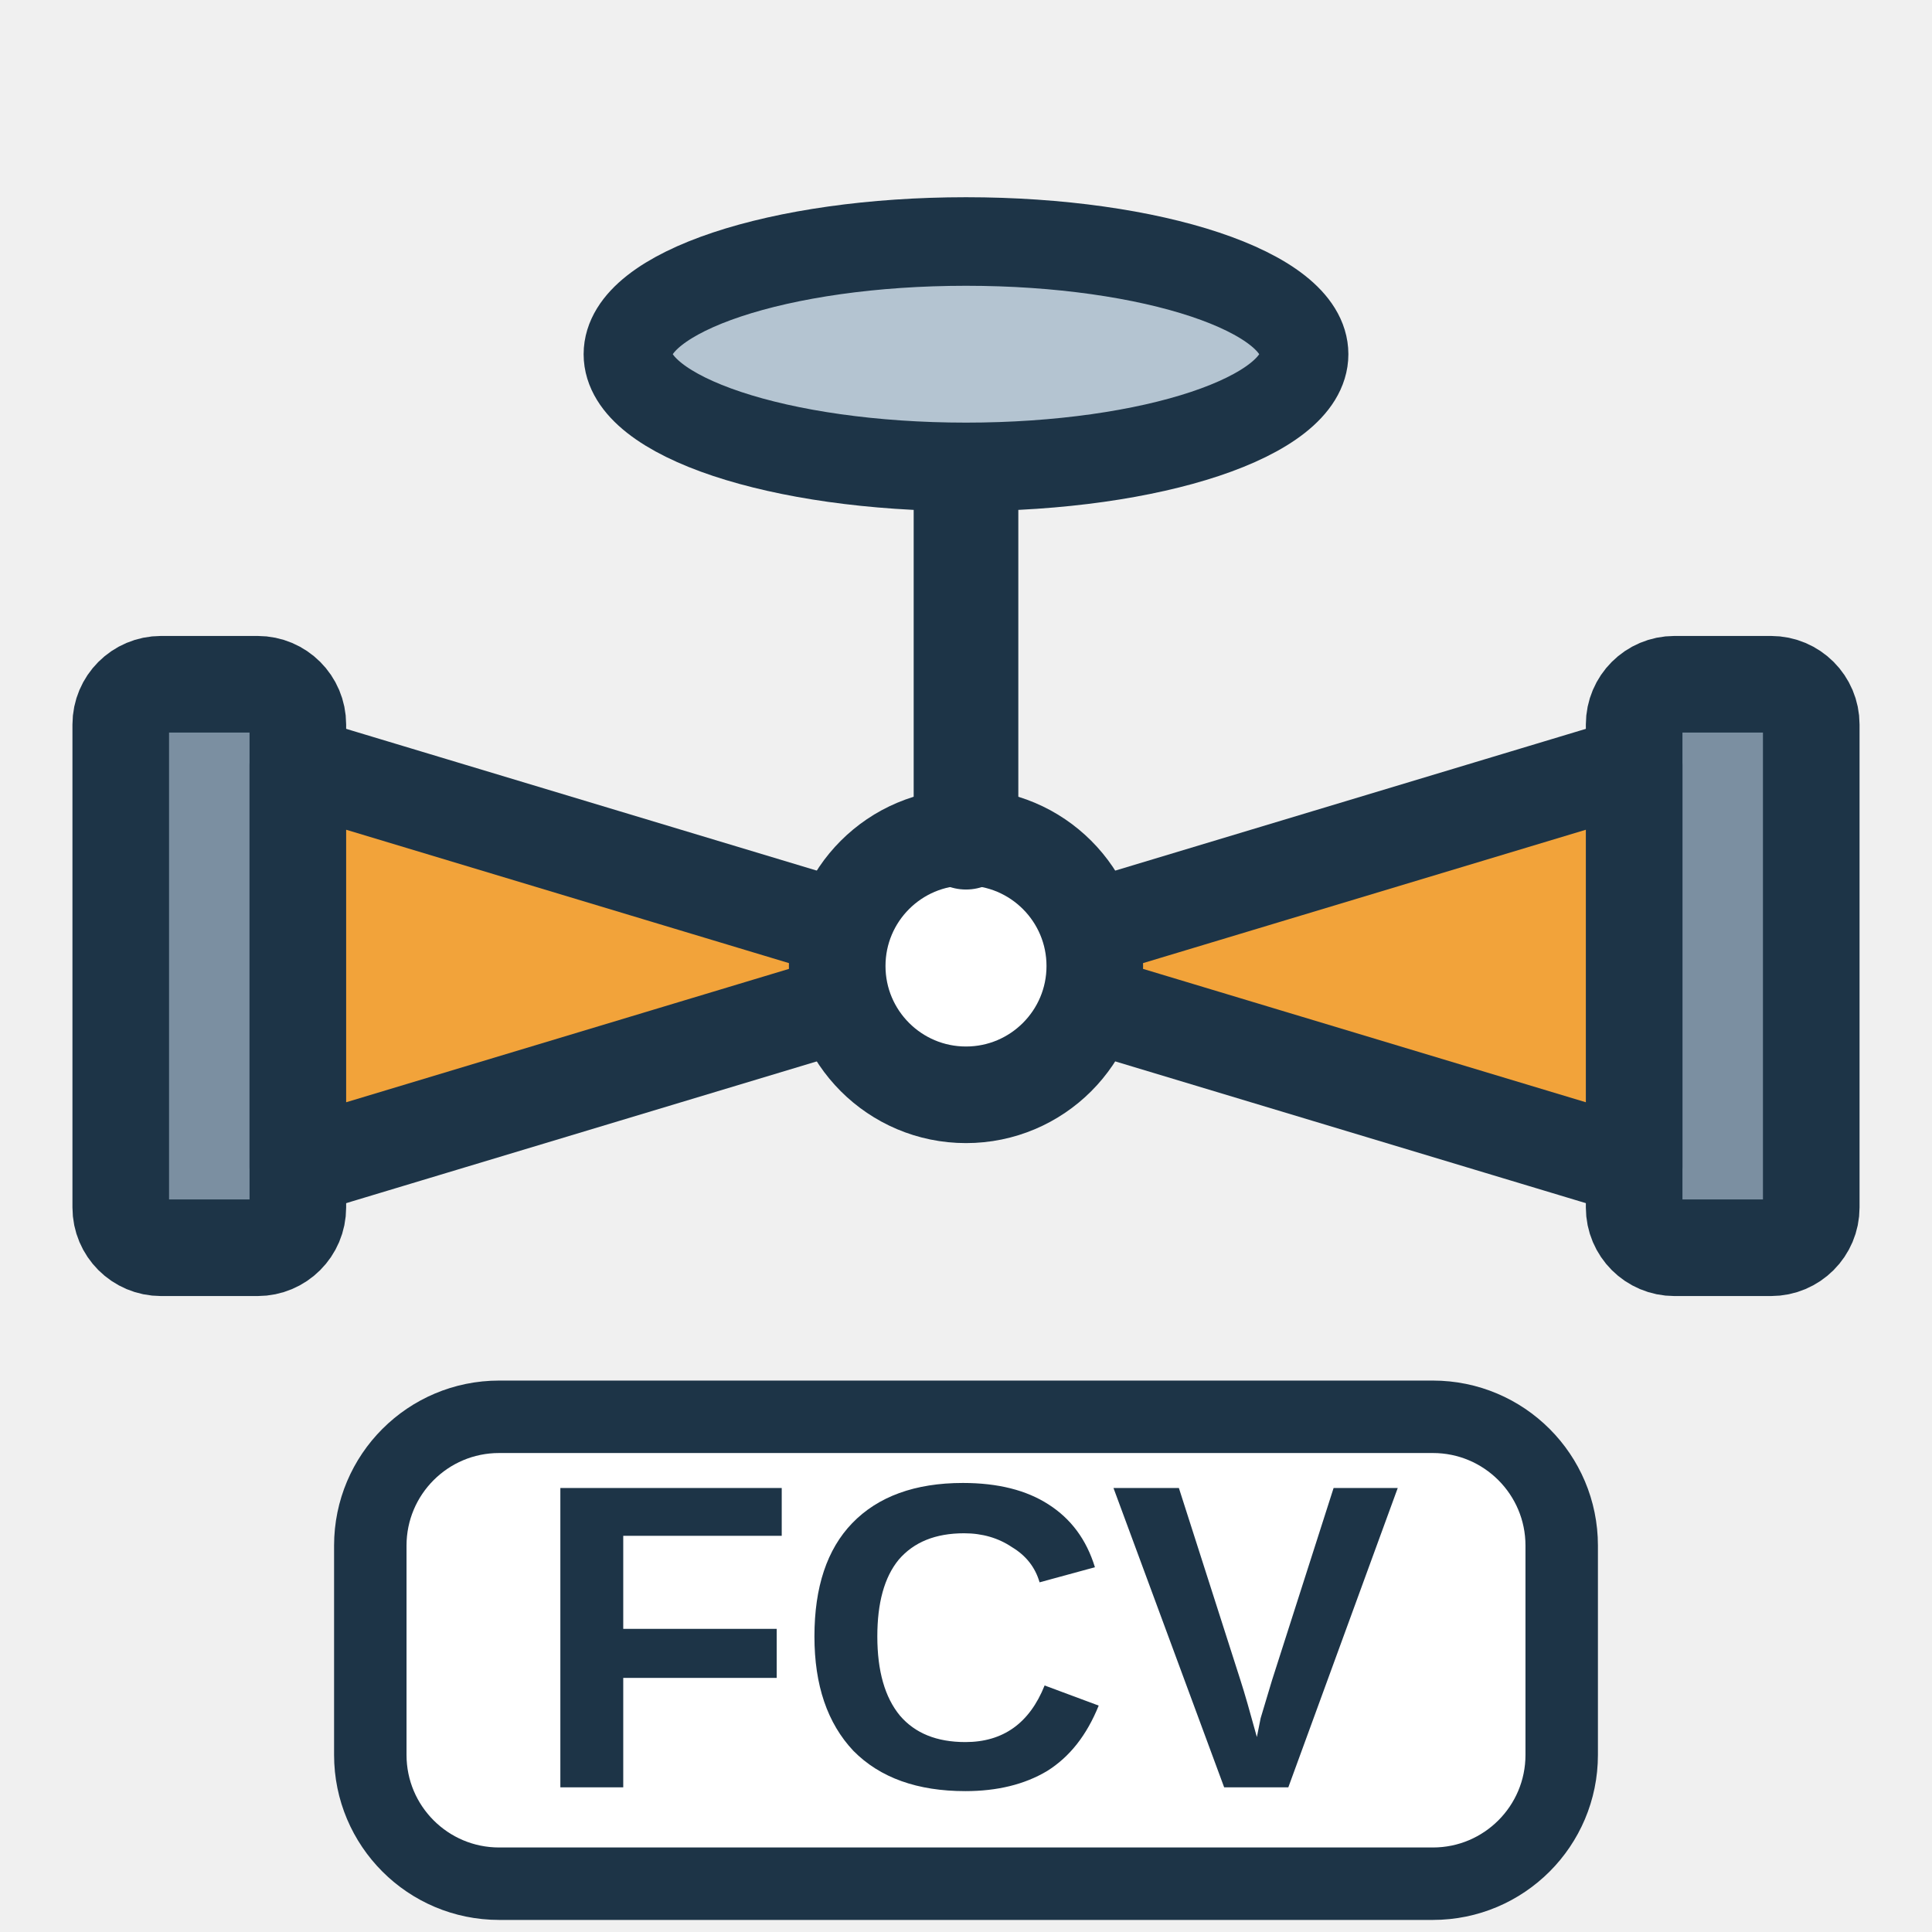
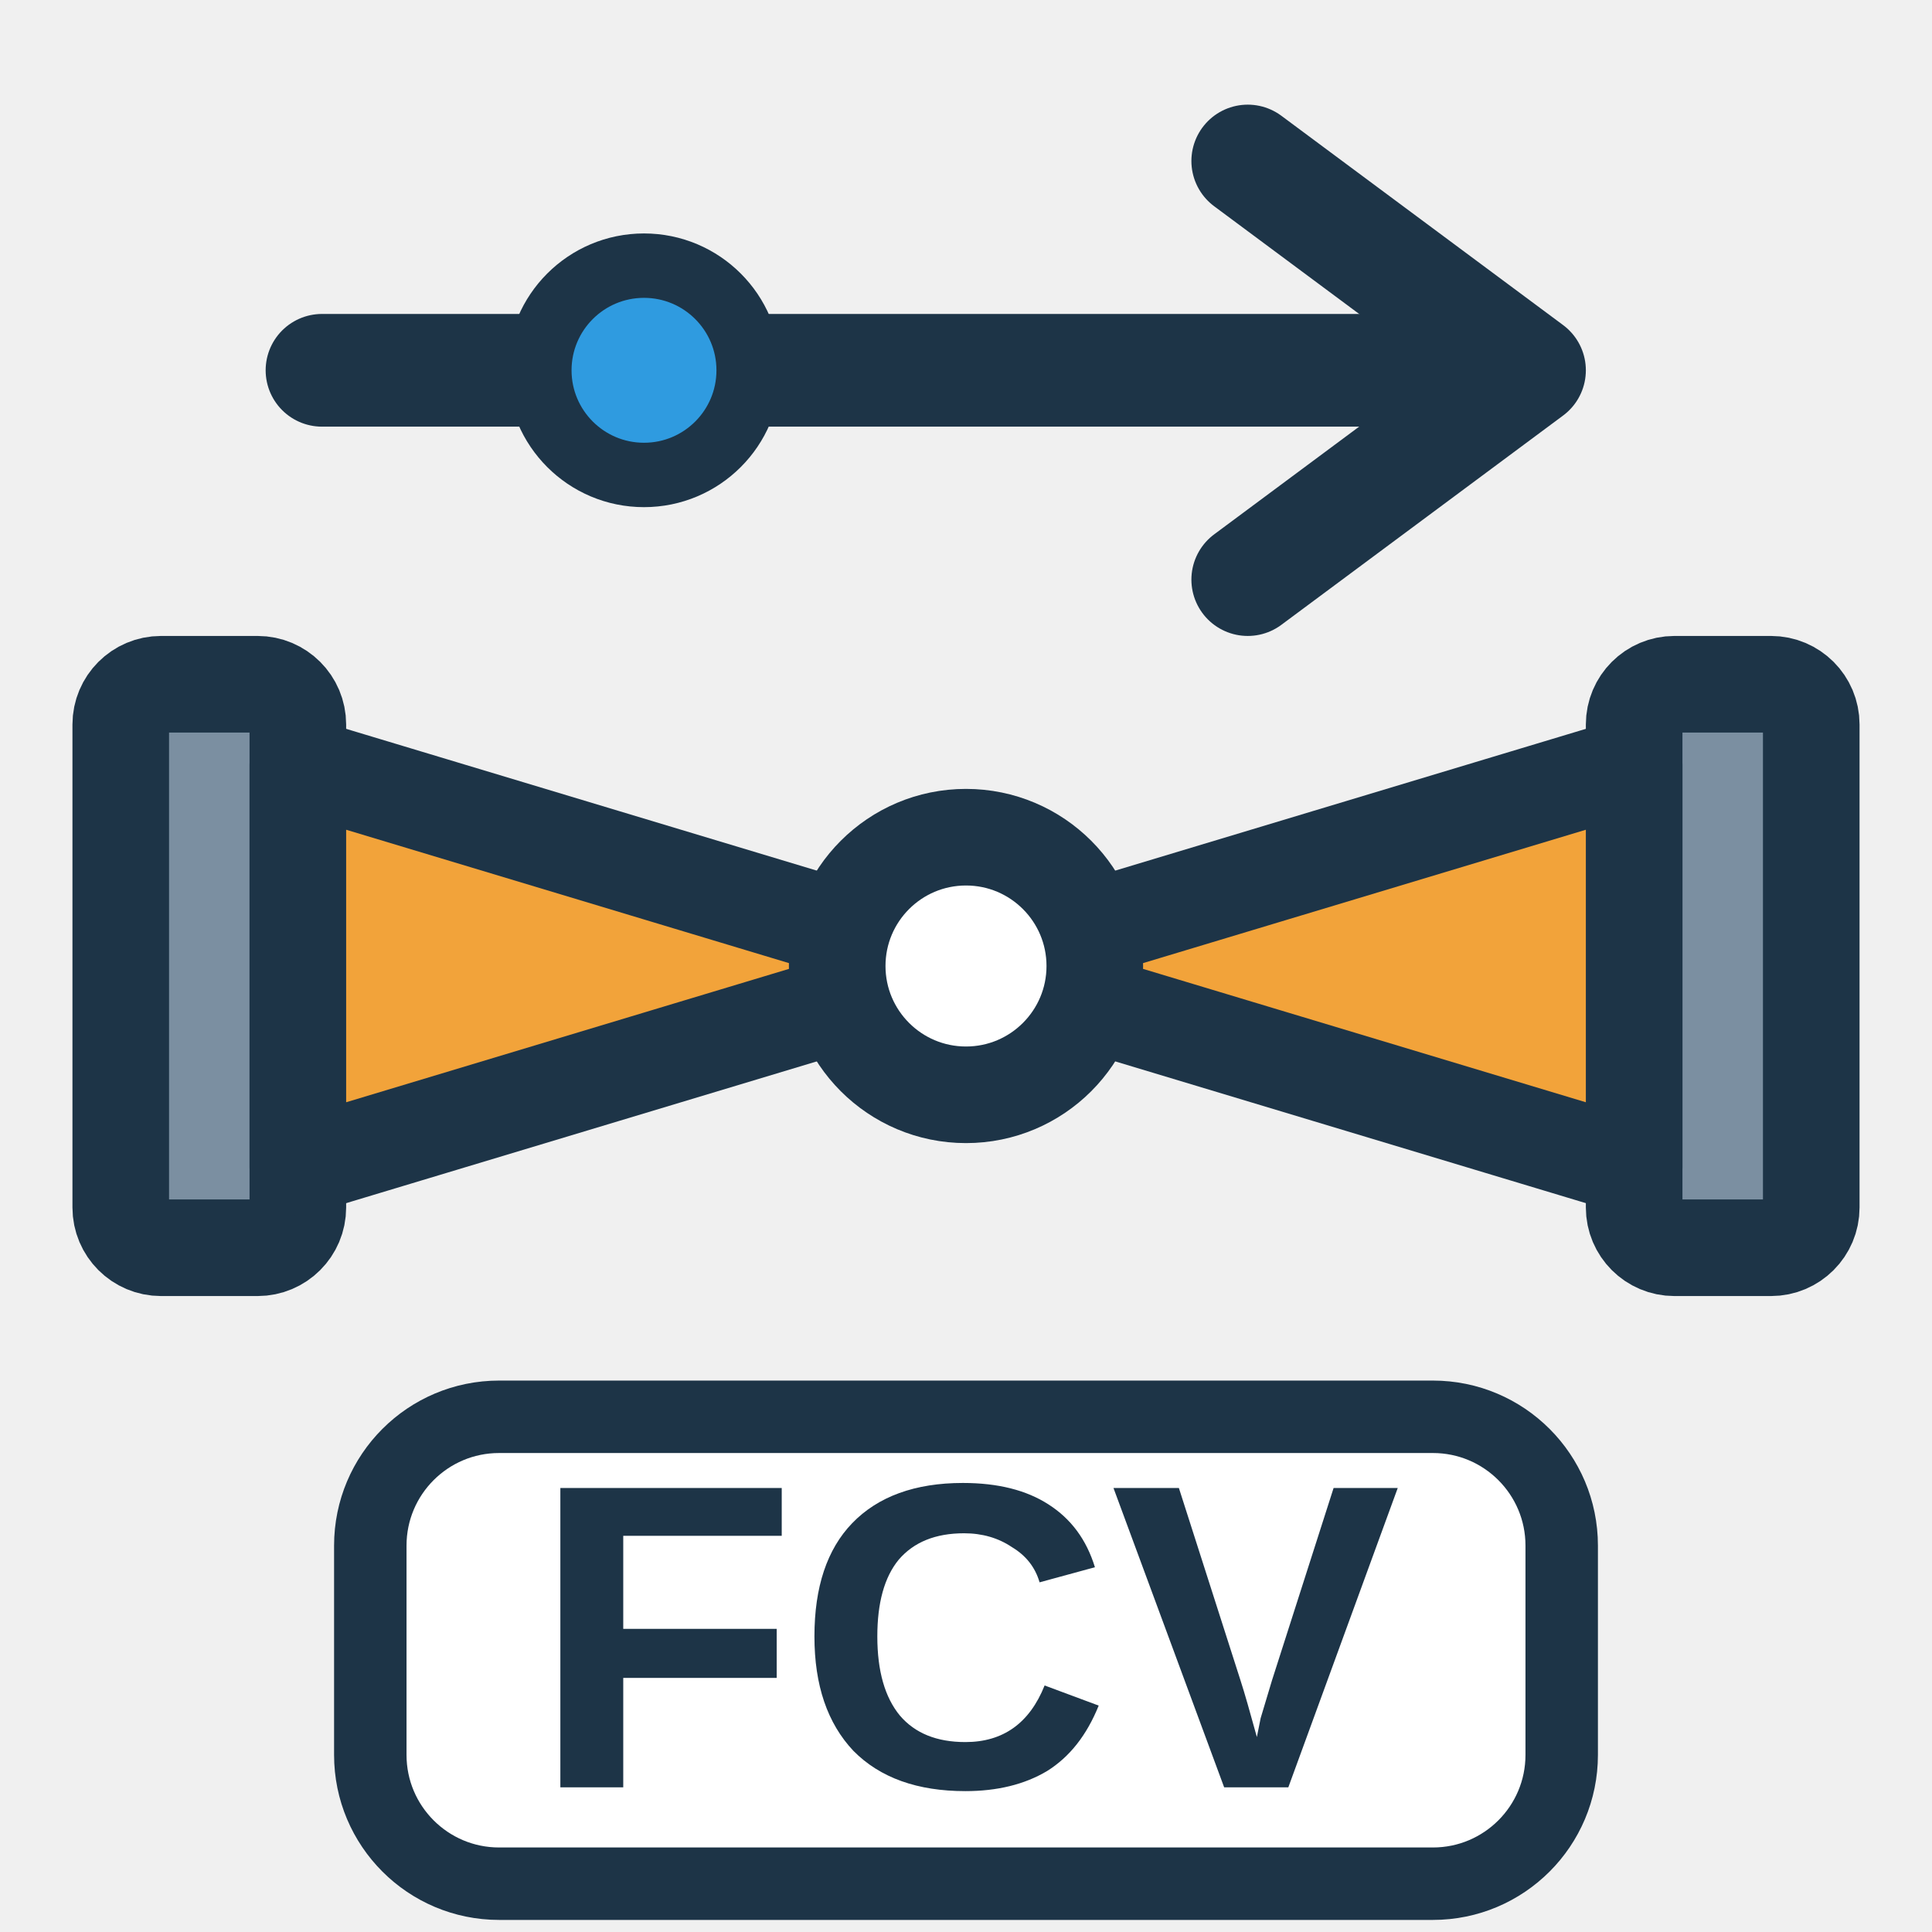
<svg xmlns="http://www.w3.org/2000/svg" viewBox="0 0 24 24">
  <rect x="1.5" y="8.5" width="2.2" height="7" rx="0.5" fill="#7b8fa1" stroke="#1d3447" stroke-width="1.2" />
  <rect x="20.3" y="8.5" width="2.2" height="7" rx="0.5" fill="#7b8fa1" stroke="#1d3447" stroke-width="1.2" />
  <path d="M3.7 9.5 L12 12 L3.7 14.5 Z M20.3 9.5 L12 12 L20.3 14.5 Z" fill="#f2a33a" stroke="#1d3447" stroke-width="1.2" stroke-linejoin="round" stroke-linecap="round" />
  <circle cx="12" cy="12" r="1.6" fill="#ffffff" stroke="#1d3447" stroke-width="1.2" />
-   <path d="M12 10.4 V5.2" fill="none" stroke="#1d3447" stroke-width="1.3" stroke-linejoin="round" stroke-linecap="round" />
-   <ellipse cx="12" cy="4.4" rx="4.2" ry="1.4" fill="#b4c4d1" stroke="#1d3447" stroke-width="1.1" />
  <rect x="4.6" y="17.6" width="14.8" height="5.8" rx="1.6" fill="#ffffff" stroke="#1d3447" stroke-width="0.9" />
  <text x="12" y="22.2" font-family="Segoe UI, Arial" font-size="5.4" font-weight="800" fill="#1d3447" text-anchor="middle">FCV</text>
+   <path d="M4 4.6 H18.5" fill="none" stroke="#1d3447" stroke-width="1.4" stroke-linejoin="round" stroke-linecap="round" />
+   <path d="M15.5 2 L19 4.6 L15.5 7.2" fill="none" stroke="#1d3447" stroke-width="1.4" stroke-linejoin="round" stroke-linecap="round" />
+   <circle cx="8" cy="4.6" r="1.3" fill="#2f9be0" stroke="#1d3447" stroke-width="0.8" />
</svg>
